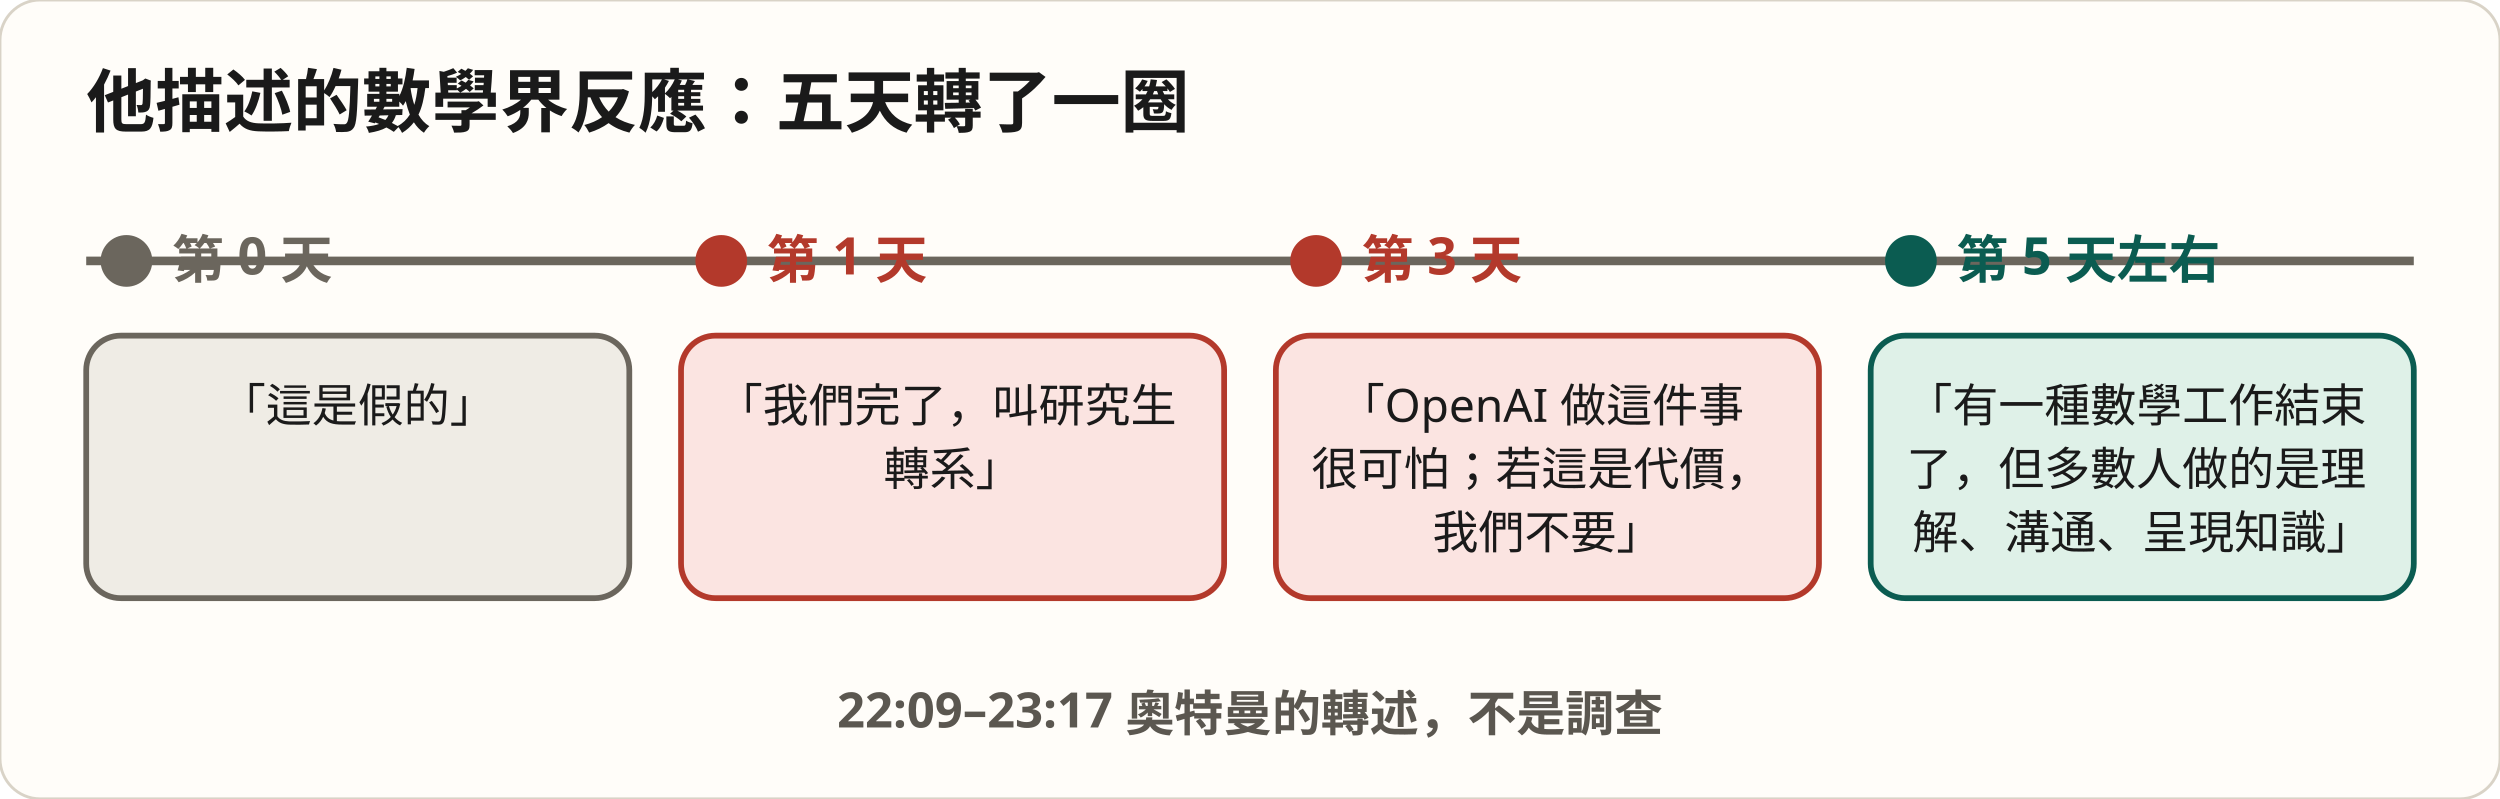
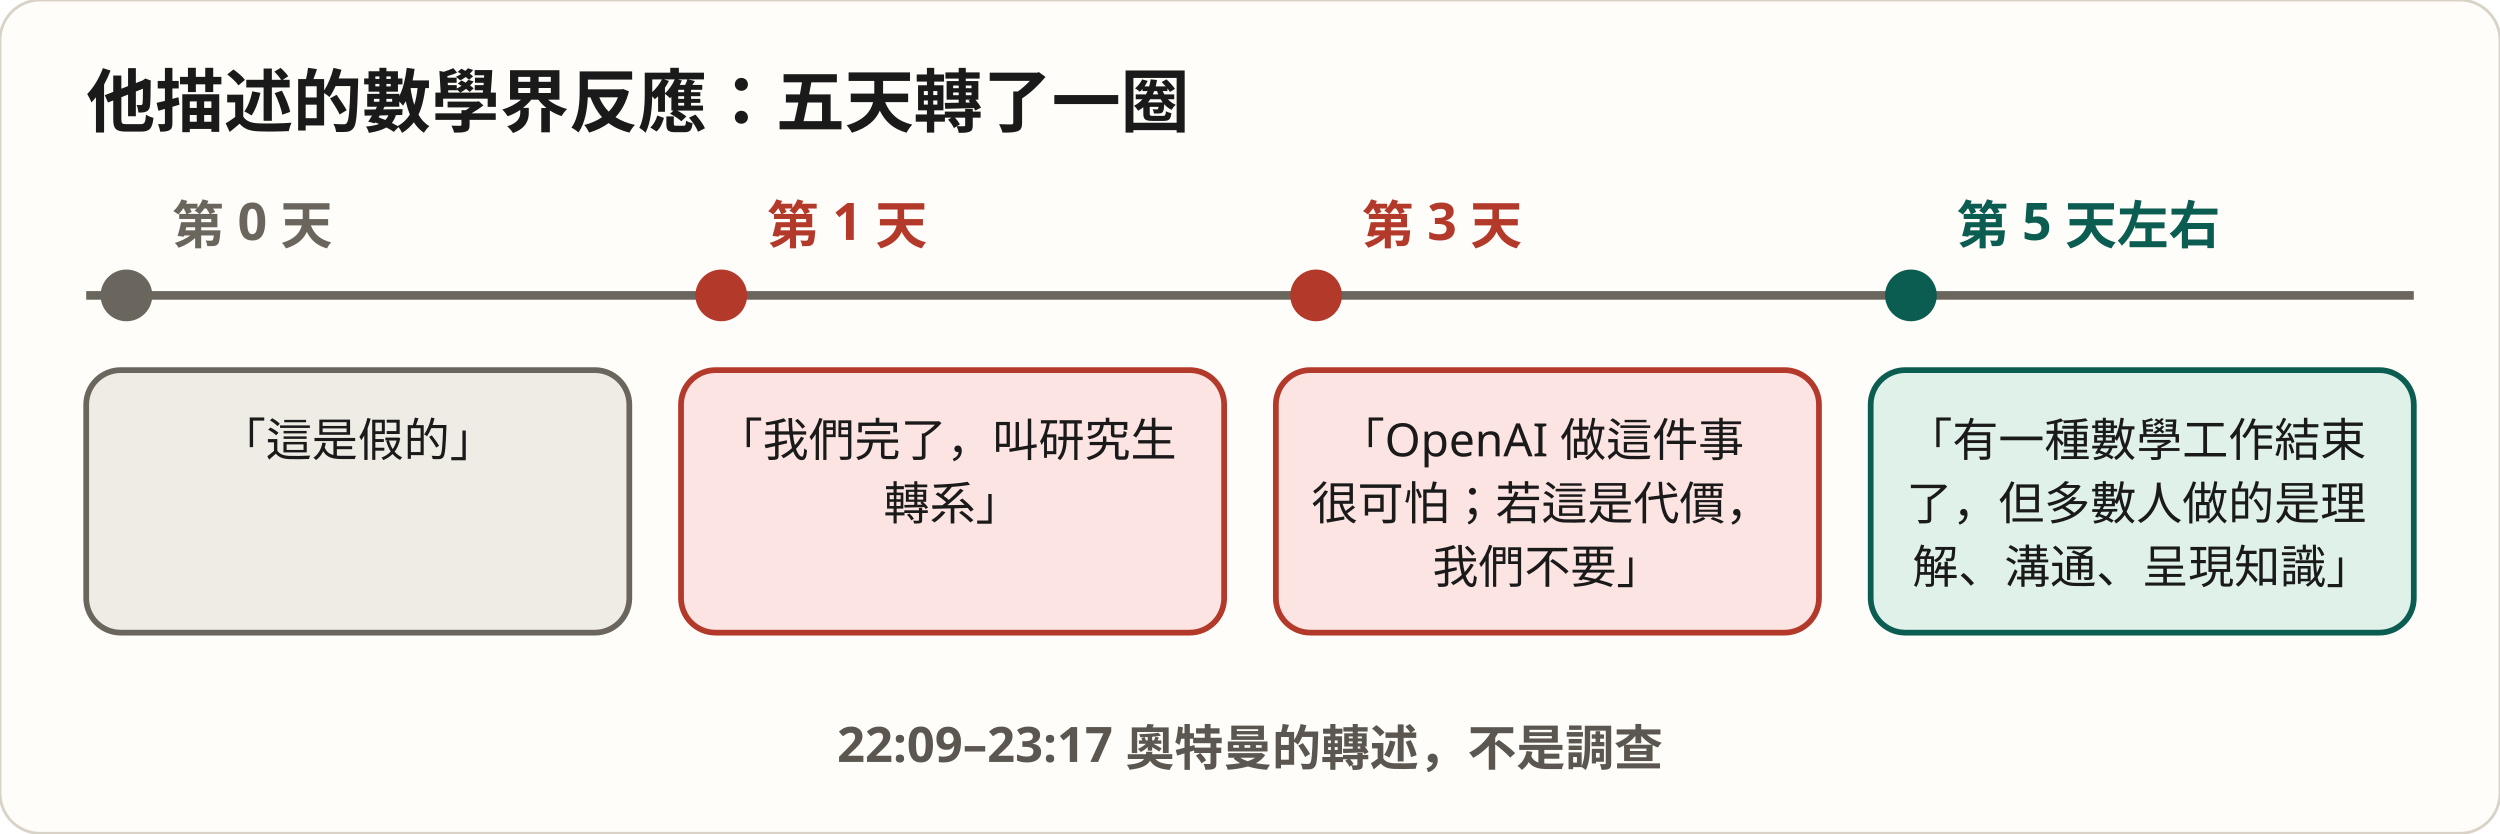
- <svg xmlns="http://www.w3.org/2000/svg" viewBox="0 0 870 278" width="870" height="278" role="img" aria-labelledby="t d" font-family="&quot;PingFang TC&quot;,&quot;Noto Sans TC&quot;,&quot;Microsoft JhengHei&quot;,sans-serif">
+ <svg xmlns="http://www.w3.org/2000/svg" viewBox="0 0 870 290" width="870" height="290" role="img" aria-labelledby="t d" font-family="&quot;PingFang TC&quot;,&quot;Noto Sans TC&quot;,&quot;Microsoft JhengHei&quot;,sans-serif">
  <defs>
    <marker id="ar" viewBox="0 0 10 10" refX="9" refY="5" markerWidth="7" markerHeight="7" orient="auto">
      <path d="M0,0 L10,5 L0,10 z" fill="#5b5750" />
    </marker>
  </defs>
-   <rect x="0" y="0" width="870" height="278" rx="14" fill="#fffdf9" stroke="#d9d3c7" />
+   <rect x="0" y="0" width="870" height="290" rx="14" fill="#fffdf9" stroke="#d9d3c7" />
  <text x="30" y="44" font-size="24" font-weight="700" fill="#1a1a1a" text-anchor="start">
    <tspan x="30" dy="0">他描述的數學界反應：五天轉了一圈</tspan>
  </text>
-   <line x1="30" y1="90.8" x2="840" y2="90.8" stroke="#6b665d" stroke-width="3" />
-   <circle cx="44" cy="90.8" r="9" fill="#6b665d" />
-   <text x="60" y="96.8" font-size="18" font-weight="700" fill="#6b665d" text-anchor="start">
+   <line x1="30" y1="102.8" x2="840" y2="102.8" stroke="#6b665d" stroke-width="3" />
+   <circle cx="44" cy="102.8" r="9" fill="#6b665d" />
+   <text x="60" y="84.8" font-size="18" font-weight="700" fill="#6b665d" text-anchor="start">
    <tspan x="60" dy="0">第 0 天</tspan>
  </text>
-   <rect x="30" y="116.8" width="189" height="91.36" rx="12" fill="#efece5" stroke="#6b665d" stroke-width="2" />
-   <text x="124.5" y="146.8" font-size="16" font-weight="400" fill="#1a1a1a" text-anchor="middle">
+   <rect x="30" y="128.8" width="189" height="91.36" rx="12" fill="#efece5" stroke="#6b665d" stroke-width="2" />
+   <text x="124.5" y="158.8" font-size="16" font-weight="400" fill="#1a1a1a" text-anchor="middle">
    <tspan x="124.5" dy="0">「這是假的」</tspan>
  </text>
-   <circle cx="251" cy="90.8" r="9" fill="#b3392b" />
-   <text x="267" y="96.8" font-size="18" font-weight="700" fill="#b3392b" text-anchor="start">
+   <circle cx="251" cy="102.8" r="9" fill="#b3392b" />
+   <text x="267" y="84.8" font-size="18" font-weight="700" fill="#b3392b" text-anchor="start">
    <tspan x="267" dy="0">第 1 天</tspan>
  </text>
-   <rect x="237" y="116.8" width="189" height="91.36" rx="12" fill="#fbe4e1" stroke="#b3392b" stroke-width="2" />
-   <text x="331.5" y="146.8" font-size="16" font-weight="400" fill="#1a1a1a" text-anchor="middle">
+   <rect x="237" y="128.8" width="189" height="91.36" rx="12" fill="#fbe4e1" stroke="#b3392b" stroke-width="2" />
+   <text x="331.5" y="158.8" font-size="16" font-weight="400" fill="#1a1a1a" text-anchor="middle">
    <tspan x="331.5" dy="0">「我們完了，叫研究生</tspan>
    <tspan x="331.5" dy="22.08">轉系」</tspan>
  </text>
-   <circle cx="458" cy="90.8" r="9" fill="#b3392b" />
-   <text x="474" y="96.8" font-size="18" font-weight="700" fill="#b3392b" text-anchor="start">
+   <circle cx="458" cy="102.8" r="9" fill="#b3392b" />
+   <text x="474" y="84.8" font-size="18" font-weight="700" fill="#b3392b" text-anchor="start">
    <tspan x="474" dy="0">第 3 天</tspan>
  </text>
-   <rect x="444" y="116.8" width="189" height="91.36" rx="12" fill="#fbe4e1" stroke="#b3392b" stroke-width="2" />
-   <text x="538.5" y="146.8" font-size="16" font-weight="400" fill="#1a1a1a" text-anchor="middle">
+   <rect x="444" y="128.8" width="189" height="91.36" rx="12" fill="#fbe4e1" stroke="#b3392b" stroke-width="2" />
+   <text x="538.5" y="158.8" font-size="16" font-weight="400" fill="#1a1a1a" text-anchor="middle">
    <tspan x="538.5" dy="0">「OpenAI 做這件事</tspan>
    <tspan x="538.5" dy="22.08">很可怕；若這是代價，</tspan>
    <tspan x="538.5" dy="22.08">我們不要」</tspan>
  </text>
-   <circle cx="665" cy="90.8" r="9" fill="#0b5c51" />
-   <text x="681" y="96.8" font-size="18" font-weight="700" fill="#0b5c51" text-anchor="start">
+   <circle cx="665" cy="102.8" r="9" fill="#0b5c51" />
+   <text x="681" y="84.8" font-size="18" font-weight="700" fill="#0b5c51" text-anchor="start">
    <tspan x="681" dy="0">第 5 天左右</tspan>
  </text>
-   <rect x="651" y="116.8" width="189" height="91.36" rx="12" fill="#dff1e8" stroke="#0b5c51" stroke-width="2" />
-   <text x="745.5" y="146.8" font-size="16" font-weight="400" fill="#1a1a1a" text-anchor="middle">
+   <rect x="651" y="128.8" width="189" height="91.36" rx="12" fill="#dff1e8" stroke="#0b5c51" stroke-width="2" />
+   <text x="745.5" y="158.8" font-size="16" font-weight="400" fill="#1a1a1a" text-anchor="middle">
    <tspan x="745.5" dy="0">「有一種數學工作結束</tspan>
    <tspan x="745.5" dy="22.08">了，但多數人做的是理</tspan>
    <tspan x="745.5" dy="22.08">解、溝通、呈現知識」</tspan>
  </text>
-   <text x="435" y="253.16" font-size="17" font-weight="700" fill="#5b5750" text-anchor="middle">
+   <text x="435" y="265.16" font-size="17" font-weight="700" fill="#5b5750" text-anchor="middle">
    <tspan x="435" dy="0">22:09–23:17 奧特曼的轉述，不是調查</tspan>
  </text>
</svg>
